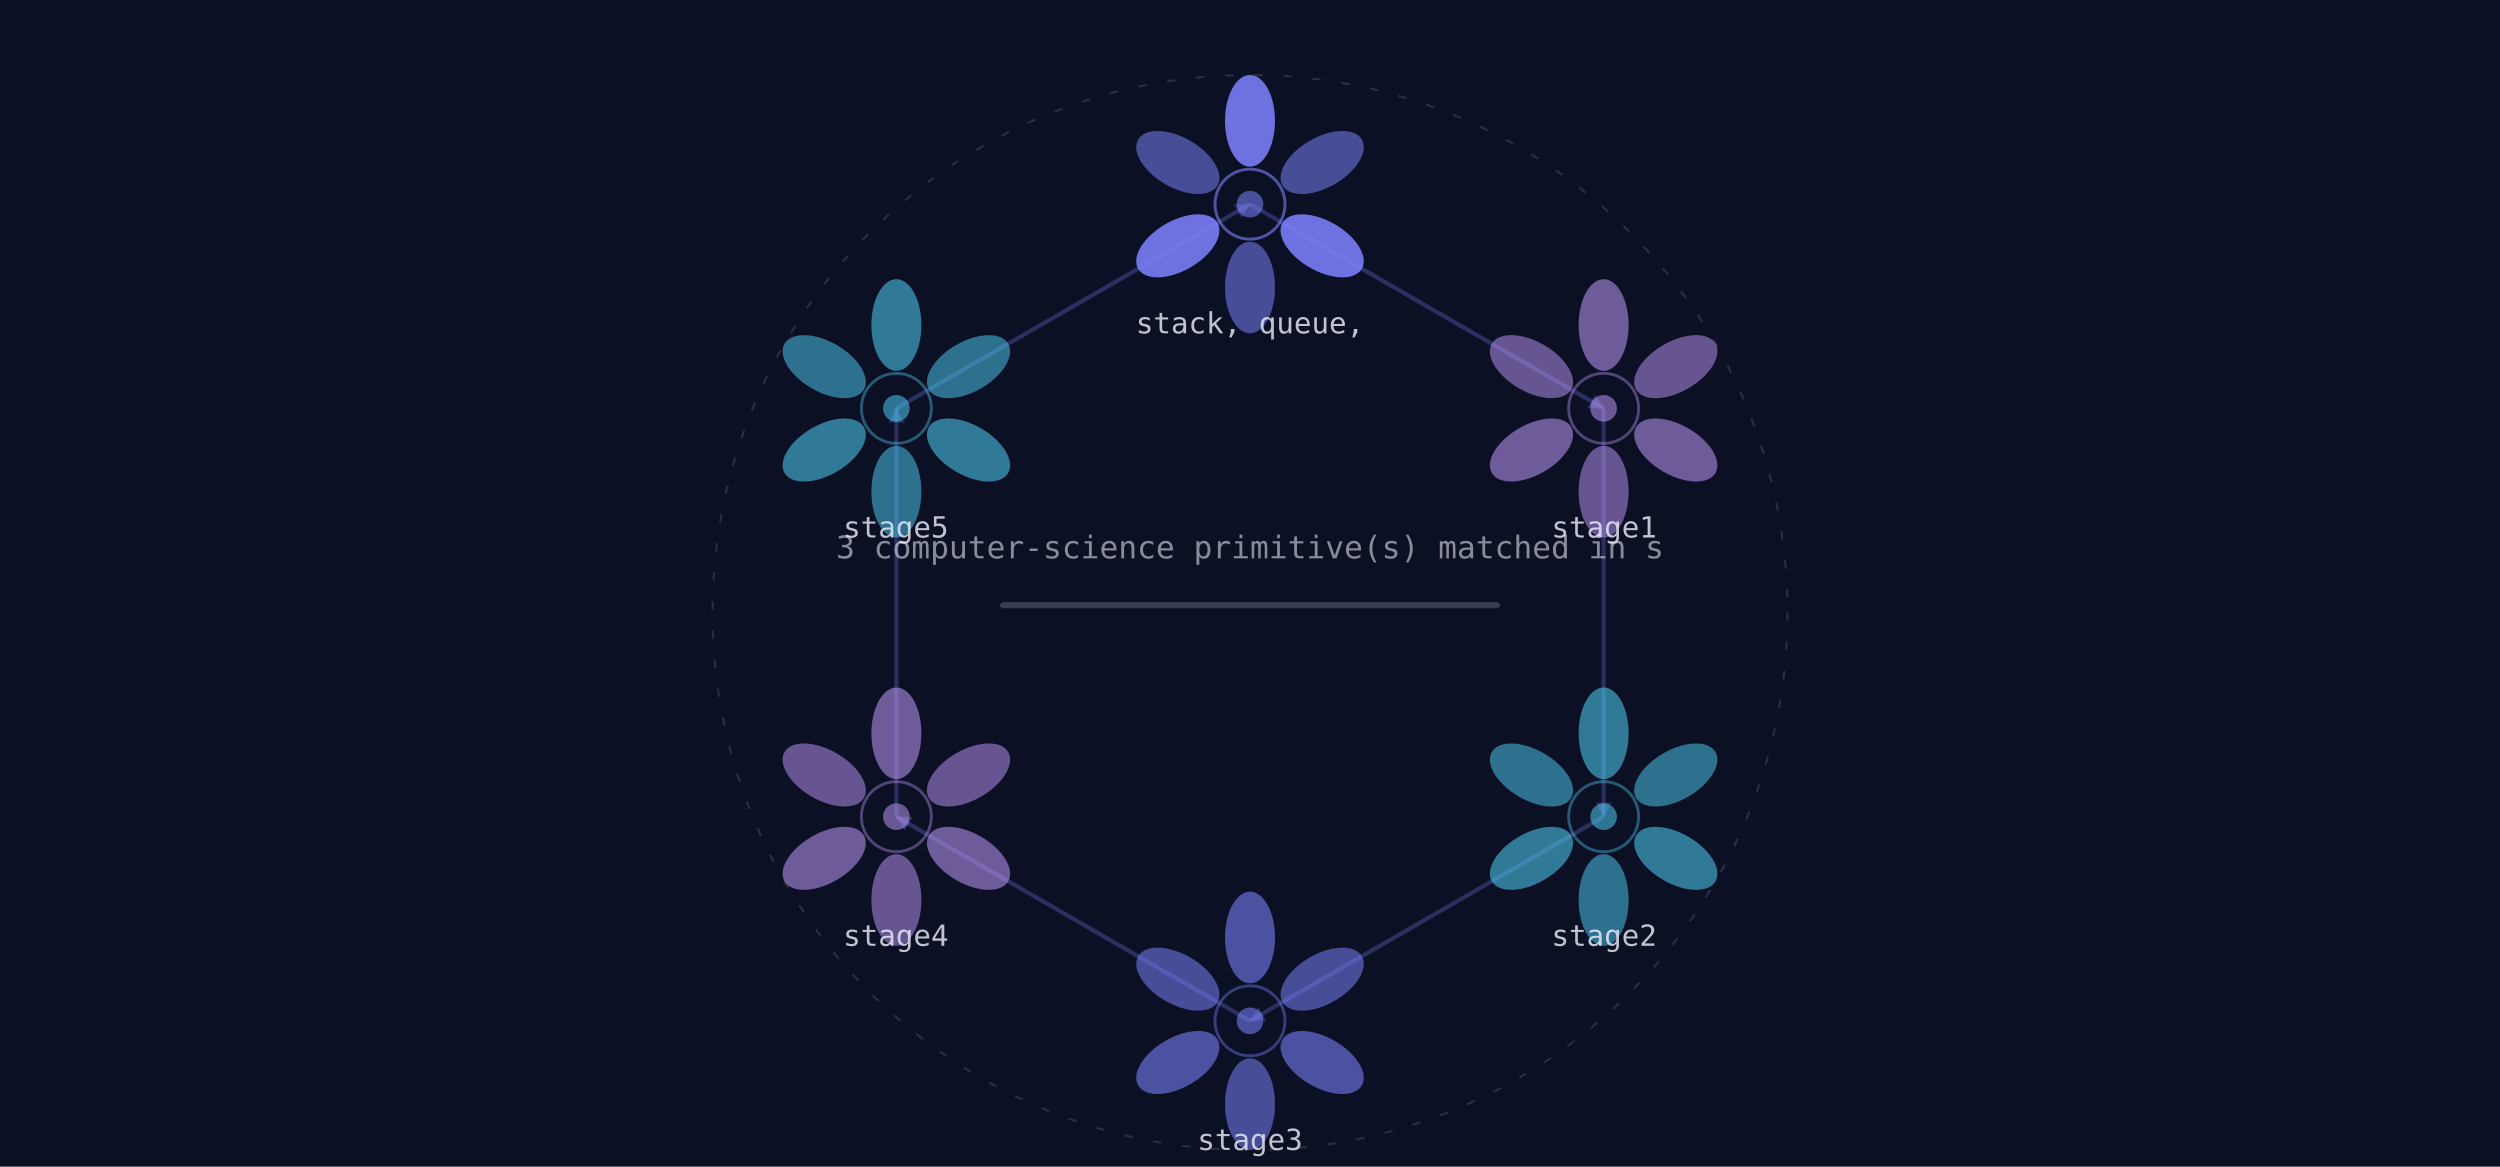
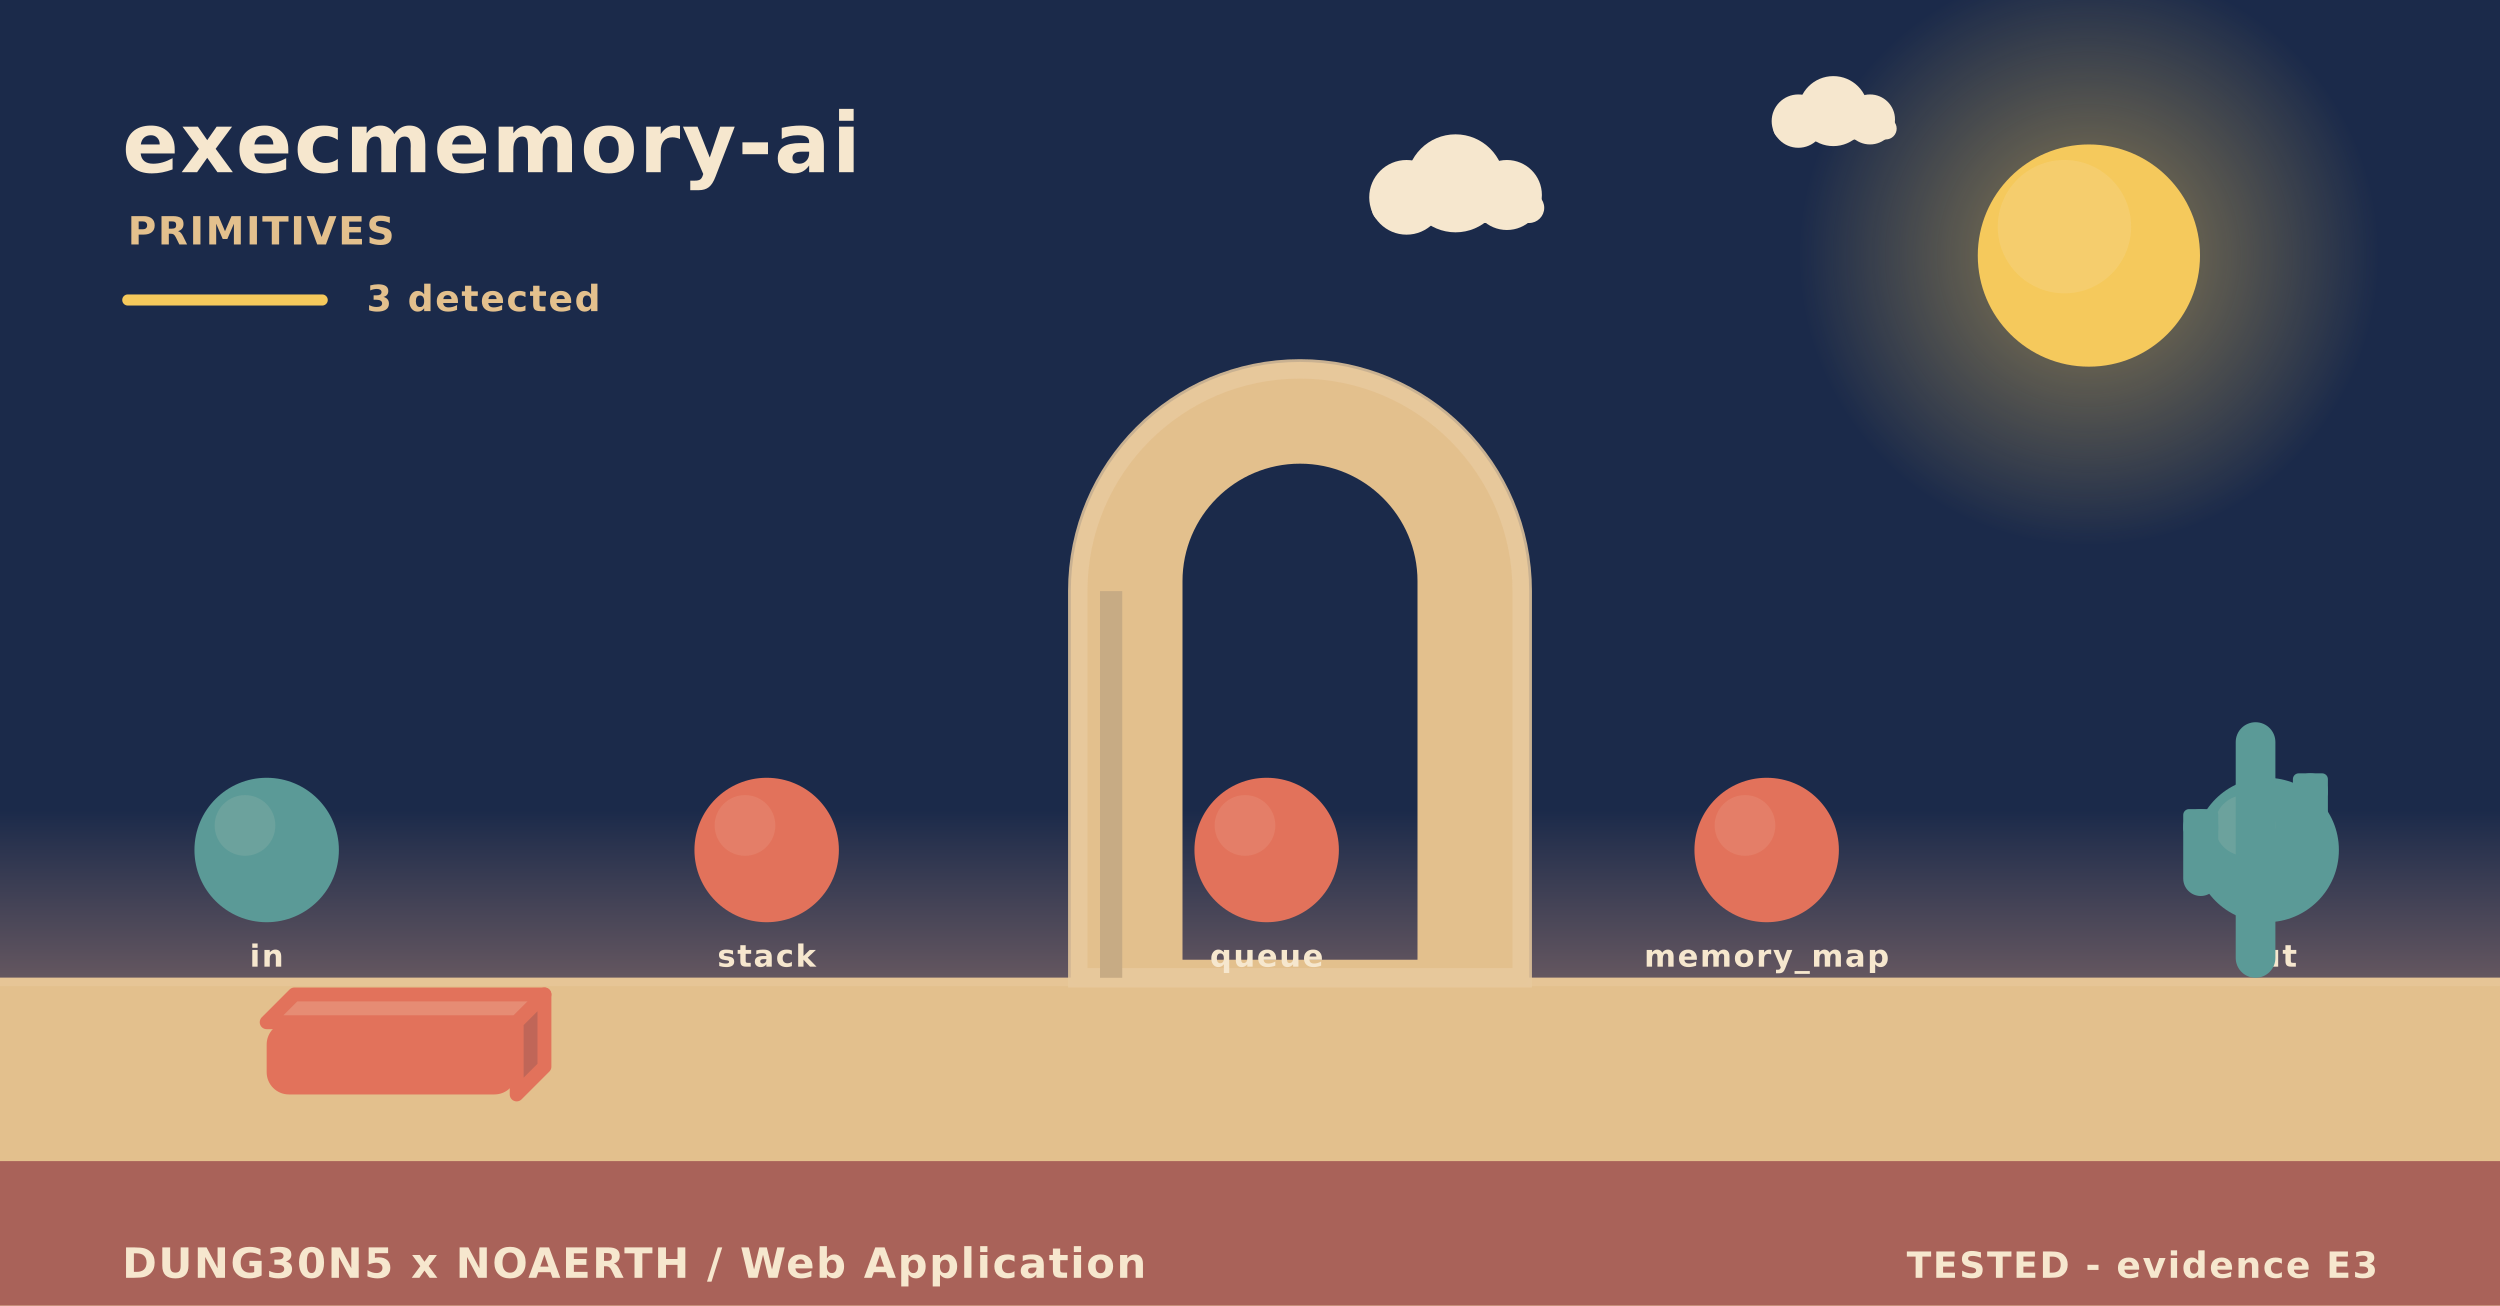
- <svg xmlns="http://www.w3.org/2000/svg" viewBox="0 0 1200 560" width="1200" height="560" role="img" aria-label="execmemory-ai state machine">
-   <rect width="1200" height="560" fill="#0c1024" />
-   <defs>
-     <linearGradient id="gs" x1="0" y1="0" x2="1" y2="1">
-       <stop offset="0%" stop-color="#7c83ff" />
-       <stop offset="100%" stop-color="#b794f4" />
-     </linearGradient>
-   </defs>
-   <circle cx="600.00" cy="294.00" r="258.00" fill="none" stroke="rgba(238,240,251,0.140)" stroke-width="1.00" opacity="1.00" stroke-dasharray="4 10" />
-   <line x1="600.00" y1="98.00" x2="769.74" y2="196.00" stroke="rgba(124,131,255,0.500)" stroke-width="2.00" opacity="0.55" />
-   <polygon points="769.74,196.00 765.75,189.31 761.95,195.89" fill="rgba(124,131,255,0.500)" opacity="0.55" />
-   <line x1="769.74" y1="196.00" x2="769.74" y2="392.00" stroke="rgba(124,131,255,0.500)" stroke-width="2.00" opacity="0.55" />
-   <polygon points="769.74,392.00 773.54,385.20 765.94,385.20" fill="rgba(124,131,255,0.500)" opacity="0.55" />
-   <line x1="769.74" y1="392.00" x2="600.00" y2="490.00" stroke="rgba(124,131,255,0.500)" stroke-width="2.00" opacity="0.55" />
-   <polygon points="600.00,490.00 607.79,489.89 603.99,483.31" fill="rgba(124,131,255,0.500)" opacity="0.55" />
-   <line x1="600.00" y1="490.00" x2="430.26" y2="392.00" stroke="rgba(124,131,255,0.500)" stroke-width="2.00" opacity="0.55" />
-   <polygon points="430.26,392.00 434.25,398.69 438.05,392.11" fill="rgba(124,131,255,0.500)" opacity="0.55" />
-   <line x1="430.26" y1="392.00" x2="430.26" y2="196.00" stroke="rgba(124,131,255,0.500)" stroke-width="2.00" opacity="0.55" />
-   <polygon points="430.26,196.00 426.46,202.80 434.06,202.80" fill="rgba(124,131,255,0.500)" opacity="0.55" />
-   <line x1="430.26" y1="196.00" x2="600.00" y2="98.00" stroke="rgba(124,131,255,0.500)" stroke-width="2.00" opacity="0.55" />
-   <polygon points="600.00,98.00 592.21,98.11 596.01,104.69" fill="rgba(124,131,255,0.500)" opacity="0.55" />
-   <ellipse cx="600.00" cy="58.00" rx="12.00" ry="22.00" fill="rgba(124,131,255,0.900)" opacity="0.95" transform="rotate(0.0 600.00 58.00)" />
-   <ellipse cx="634.64" cy="78.00" rx="12.00" ry="22.00" fill="rgba(124,131,255,0.550)" opacity="0.95" transform="rotate(60.0 634.64 78.00)" />
-   <ellipse cx="634.64" cy="118.00" rx="12.00" ry="22.00" fill="rgba(124,131,255,0.900)" opacity="0.95" transform="rotate(120.0 634.64 118.00)" />
-   <ellipse cx="600.00" cy="138.00" rx="12.00" ry="22.00" fill="rgba(124,131,255,0.550)" opacity="0.95" transform="rotate(180.0 600.00 138.00)" />
-   <ellipse cx="565.36" cy="118.00" rx="12.00" ry="22.00" fill="rgba(124,131,255,0.900)" opacity="0.95" transform="rotate(240.0 565.36 118.00)" />
-   <ellipse cx="565.36" cy="78.00" rx="12.00" ry="22.00" fill="rgba(124,131,255,0.550)" opacity="0.95" transform="rotate(300.0 565.36 78.00)" />
-   <circle cx="600.00" cy="98.00" r="16.80" fill="none" stroke="rgba(124,131,255,0.900)" stroke-width="1.40" opacity="0.66" />
-   <circle cx="600.00" cy="98.00" r="6.40" fill="rgba(124,131,255,0.550)" opacity="1.00" />
-   <text x="600" y="160" font-family="ui-monospace,Menlo,monospace" font-size="14" fill="rgba(238,240,251,0.800)" text-anchor="middle">stack, queue, </text>
-   <ellipse cx="769.74" cy="156.00" rx="12.00" ry="22.00" fill="rgba(183,148,244,0.600)" opacity="0.95" transform="rotate(0.0 769.74 156.00)" />
-   <ellipse cx="804.38" cy="176.00" rx="12.00" ry="22.00" fill="rgba(183,148,244,0.550)" opacity="0.95" transform="rotate(60.0 804.38 176.00)" />
-   <ellipse cx="804.38" cy="216.00" rx="12.00" ry="22.00" fill="rgba(183,148,244,0.600)" opacity="0.95" transform="rotate(120.0 804.38 216.00)" />
-   <ellipse cx="769.74" cy="236.00" rx="12.00" ry="22.00" fill="rgba(183,148,244,0.550)" opacity="0.95" transform="rotate(180.0 769.74 236.00)" />
-   <ellipse cx="735.10" cy="216.00" rx="12.00" ry="22.00" fill="rgba(183,148,244,0.600)" opacity="0.95" transform="rotate(240.0 735.10 216.00)" />
-   <ellipse cx="735.10" cy="176.00" rx="12.00" ry="22.00" fill="rgba(183,148,244,0.550)" opacity="0.95" transform="rotate(300.0 735.10 176.00)" />
-   <circle cx="769.74" cy="196.00" r="16.80" fill="none" stroke="rgba(183,148,244,0.600)" stroke-width="1.40" opacity="0.66" />
-   <circle cx="769.74" cy="196.00" r="6.40" fill="rgba(183,148,244,0.550)" opacity="1.00" />
-   <text x="770" y="258" font-family="ui-monospace,Menlo,monospace" font-size="14" fill="rgba(238,240,251,0.800)" text-anchor="middle">stage1</text>
-   <ellipse cx="769.74" cy="352.00" rx="12.00" ry="22.00" fill="rgba(76,201,240,0.600)" opacity="0.95" transform="rotate(0.0 769.74 352.00)" />
-   <ellipse cx="804.38" cy="372.00" rx="12.00" ry="22.00" fill="rgba(76,201,240,0.550)" opacity="0.95" transform="rotate(60.0 804.38 372.00)" />
-   <ellipse cx="804.38" cy="412.00" rx="12.00" ry="22.00" fill="rgba(76,201,240,0.600)" opacity="0.95" transform="rotate(120.0 804.38 412.00)" />
-   <ellipse cx="769.74" cy="432.00" rx="12.00" ry="22.00" fill="rgba(76,201,240,0.550)" opacity="0.95" transform="rotate(180.0 769.74 432.00)" />
-   <ellipse cx="735.10" cy="412.00" rx="12.00" ry="22.00" fill="rgba(76,201,240,0.600)" opacity="0.95" transform="rotate(240.0 735.10 412.00)" />
-   <ellipse cx="735.10" cy="372.00" rx="12.00" ry="22.00" fill="rgba(76,201,240,0.550)" opacity="0.95" transform="rotate(300.0 735.10 372.00)" />
-   <circle cx="769.74" cy="392.00" r="16.80" fill="none" stroke="rgba(76,201,240,0.600)" stroke-width="1.40" opacity="0.66" />
-   <circle cx="769.74" cy="392.00" r="6.40" fill="rgba(76,201,240,0.550)" opacity="1.00" />
-   <text x="770" y="454" font-family="ui-monospace,Menlo,monospace" font-size="14" fill="rgba(238,240,251,0.800)" text-anchor="middle">stage2</text>
-   <ellipse cx="600.00" cy="450.00" rx="12.00" ry="22.00" fill="rgba(124,131,255,0.600)" opacity="0.95" transform="rotate(0.0 600.00 450.00)" />
-   <ellipse cx="634.64" cy="470.00" rx="12.00" ry="22.00" fill="rgba(124,131,255,0.550)" opacity="0.95" transform="rotate(60.0 634.64 470.00)" />
-   <ellipse cx="634.64" cy="510.00" rx="12.00" ry="22.00" fill="rgba(124,131,255,0.600)" opacity="0.95" transform="rotate(120.0 634.64 510.00)" />
-   <ellipse cx="600.00" cy="530.00" rx="12.00" ry="22.00" fill="rgba(124,131,255,0.550)" opacity="0.95" transform="rotate(180.0 600.00 530.00)" />
-   <ellipse cx="565.36" cy="510.00" rx="12.00" ry="22.00" fill="rgba(124,131,255,0.600)" opacity="0.95" transform="rotate(240.0 565.36 510.00)" />
-   <ellipse cx="565.36" cy="470.00" rx="12.00" ry="22.00" fill="rgba(124,131,255,0.550)" opacity="0.95" transform="rotate(300.0 565.36 470.00)" />
-   <circle cx="600.00" cy="490.00" r="16.80" fill="none" stroke="rgba(124,131,255,0.600)" stroke-width="1.40" opacity="0.66" />
-   <circle cx="600.00" cy="490.00" r="6.40" fill="rgba(124,131,255,0.550)" opacity="1.00" />
-   <text x="600" y="552" font-family="ui-monospace,Menlo,monospace" font-size="14" fill="rgba(238,240,251,0.800)" text-anchor="middle">stage3</text>
-   <ellipse cx="430.26" cy="352.00" rx="12.00" ry="22.00" fill="rgba(183,148,244,0.600)" opacity="0.95" transform="rotate(0.0 430.26 352.00)" />
-   <ellipse cx="464.90" cy="372.00" rx="12.00" ry="22.00" fill="rgba(183,148,244,0.550)" opacity="0.95" transform="rotate(60.0 464.90 372.00)" />
-   <ellipse cx="464.90" cy="412.00" rx="12.00" ry="22.00" fill="rgba(183,148,244,0.600)" opacity="0.95" transform="rotate(120.0 464.90 412.00)" />
-   <ellipse cx="430.26" cy="432.00" rx="12.00" ry="22.00" fill="rgba(183,148,244,0.550)" opacity="0.95" transform="rotate(180.0 430.26 432.00)" />
-   <ellipse cx="395.62" cy="412.00" rx="12.00" ry="22.00" fill="rgba(183,148,244,0.600)" opacity="0.95" transform="rotate(240.0 395.62 412.00)" />
-   <ellipse cx="395.62" cy="372.00" rx="12.00" ry="22.00" fill="rgba(183,148,244,0.550)" opacity="0.95" transform="rotate(300.0 395.62 372.00)" />
-   <circle cx="430.26" cy="392.00" r="16.80" fill="none" stroke="rgba(183,148,244,0.600)" stroke-width="1.40" opacity="0.66" />
-   <circle cx="430.26" cy="392.00" r="6.40" fill="rgba(183,148,244,0.550)" opacity="1.00" />
-   <text x="430" y="454" font-family="ui-monospace,Menlo,monospace" font-size="14" fill="rgba(238,240,251,0.800)" text-anchor="middle">stage4</text>
-   <ellipse cx="430.26" cy="156.00" rx="12.00" ry="22.00" fill="rgba(76,201,240,0.600)" opacity="0.95" transform="rotate(0.0 430.26 156.00)" />
-   <ellipse cx="464.90" cy="176.00" rx="12.00" ry="22.00" fill="rgba(76,201,240,0.550)" opacity="0.95" transform="rotate(60.0 464.90 176.00)" />
-   <ellipse cx="464.90" cy="216.00" rx="12.00" ry="22.00" fill="rgba(76,201,240,0.600)" opacity="0.95" transform="rotate(120.0 464.90 216.00)" />
-   <ellipse cx="430.26" cy="236.00" rx="12.00" ry="22.00" fill="rgba(76,201,240,0.550)" opacity="0.95" transform="rotate(180.0 430.26 236.00)" />
-   <ellipse cx="395.62" cy="216.00" rx="12.00" ry="22.00" fill="rgba(76,201,240,0.600)" opacity="0.95" transform="rotate(240.0 395.62 216.00)" />
-   <ellipse cx="395.62" cy="176.00" rx="12.00" ry="22.00" fill="rgba(76,201,240,0.550)" opacity="0.95" transform="rotate(300.0 395.62 176.00)" />
-   <circle cx="430.26" cy="196.00" r="16.80" fill="none" stroke="rgba(76,201,240,0.600)" stroke-width="1.40" opacity="0.66" />
-   <circle cx="430.26" cy="196.00" r="6.40" fill="rgba(76,201,240,0.550)" opacity="1.00" />
-   <text x="430" y="258" font-family="ui-monospace,Menlo,monospace" font-size="14" fill="rgba(238,240,251,0.800)" text-anchor="middle">stage5</text>
-   <rect x="480.00" y="289.00" width="240.00" height="3.00" rx="2.00" fill="rgba(238,240,251,0.200)" opacity="1.00" />
-   <text x="600" y="268" font-family="ui-monospace,Menlo,monospace" font-size="15" fill="rgba(238,240,251,0.550)" text-anchor="middle">3 computer-science primitive(s) matched in s</text>
+ <svg xmlns="http://www.w3.org/2000/svg" width="900" height="470" viewBox="0 0 900 470" role="img" aria-label="execmemory-ai - how it behaves">
+   <linearGradient id="skys" x1="0" y1="0" x2="0" y2="1">
+     <stop offset="0" stop-color="#1b2a4a" />
+     <stop offset="0.62" stop-color="#1b2a4a" />
+     <stop offset="1" stop-color="#f3ad8a" />
+   </linearGradient>
+   <rect width="900" height="470" fill="url(#skys)" />
+   <radialGradient id="suns">
+     <stop offset="0.35" stop-color="#f5c95c" stop-opacity="0.34" />
+     <stop offset="1" stop-color="#f5c95c" stop-opacity="0" />
+   </radialGradient>
+   <circle cx="752" cy="92" r="104" fill="url(#suns)" />
+   <circle cx="752" cy="92" r="40" fill="#f5c95c" />
+   <circle cx="743.2" cy="81.6" r="24" fill="#f5d27e" opacity="0.5" />
+   <g>
+     <circle cx="524" cy="66" r="17.64" fill="#f6e7ce" />
+     <circle cx="506.36" cy="71.04" r="13.44" fill="#f6e7ce" />
+     <circle cx="542.48" cy="70.2" r="12.6" fill="#f6e7ce" />
+     <rect x="493.76" y="69.36" width="62.16" height="10.92" rx="5.46" fill="#f6e7ce" />
+   </g>
+   <g>
+     <circle cx="660" cy="40" r="12.6" fill="#f6e7ce" />
+     <circle cx="647.4" cy="43.6" r="9.6" fill="#f6e7ce" />
+     <circle cx="673.2" cy="43" r="9" fill="#f6e7ce" />
+     <rect x="638.4" y="42.4" width="44.4" height="7.8" rx="3.9" fill="#f6e7ce" />
+   </g>
+   <rect x="0" y="352" width="900" height="118" fill="#e3c08d" />
+   <rect x="0" y="352" width="900" height="3" fill="#e6c596" />
+   <text x="44" y="62" font-family="Verdana,DejaVu Sans,sans-serif" font-size="30" font-weight="700" letter-spacing="0.6" fill="#f6e7ce" text-anchor="start">execmemory-ai</text>
+   <text x="46" y="88" font-family="Verdana,DejaVu Sans,sans-serif" font-size="14" font-weight="700" letter-spacing="0.6" fill="#e3c08d" text-anchor="start">PRIMITIVES</text>
+   <rect x="44" y="106" width="74" height="4" rx="2" fill="#f5c95c" />
+   <text x="132" y="112" font-family="Verdana,DejaVu Sans,sans-serif" font-size="13" font-weight="700" letter-spacing="0.6" fill="#e3c08d" text-anchor="start">3 detected</text>
+   <path d="M388,352 L388,212.8 A80,80 0 0 1 548,212.8 L548,352 Z M423.2,348 L423.2,209.22 A44.8,44.8 0 0 1 512.8,209.22 L512.8,348 Z" fill="#e3c08d" fill-rule="evenodd" stroke="#e3c08d" stroke-width="5" stroke-linejoin="round" />
+   <path d="M388,352 L388,212.8 A80,80 0 0 1 548,212.8 L548,352 Z" fill="none" stroke="#e8c99d" stroke-width="7" stroke-linecap="round" opacity="0.85" />
+   <rect x="396" y="212.8" width="8" height="139.2" fill="#c7ab84" />
+   <circle cx="96" cy="306" r="26" fill="#5b9a97" />
+   <circle cx="88.2" cy="297.16" r="10.92" fill="#7aa9a2" opacity="0.55" />
+   <text x="96" y="348" font-family="Verdana,DejaVu Sans,sans-serif" font-size="11" font-weight="700" letter-spacing="0.6" fill="#f6e7ce" text-anchor="middle">in</text>
+   <circle cx="276" cy="306" r="26" fill="#e2725b" />
+   <circle cx="268.2" cy="297.16" r="10.92" fill="#e68972" opacity="0.55" />
+   <text x="276" y="348" font-family="Verdana,DejaVu Sans,sans-serif" font-size="11" font-weight="700" letter-spacing="0.6" fill="#f6e7ce" text-anchor="middle">stack</text>
+   <circle cx="456" cy="306" r="26" fill="#e2725b" />
+   <circle cx="448.2" cy="297.16" r="10.92" fill="#e68972" opacity="0.55" />
+   <text x="456" y="348" font-family="Verdana,DejaVu Sans,sans-serif" font-size="11" font-weight="700" letter-spacing="0.6" fill="#f6e7ce" text-anchor="middle">queue</text>
+   <circle cx="636" cy="306" r="26" fill="#e2725b" />
+   <circle cx="628.2" cy="297.16" r="10.92" fill="#e68972" opacity="0.55" />
+   <text x="636" y="348" font-family="Verdana,DejaVu Sans,sans-serif" font-size="11" font-weight="700" letter-spacing="0.6" fill="#f6e7ce" text-anchor="middle">memory_map</text>
+   <circle cx="816" cy="306" r="26" fill="#5b9a97" />
+   <circle cx="808.2" cy="297.16" r="10.92" fill="#7aa9a2" opacity="0.55" />
+   <text x="816" y="348" font-family="Verdana,DejaVu Sans,sans-serif" font-size="11" font-weight="700" letter-spacing="0.6" fill="#f6e7ce" text-anchor="middle">out</text>
+   <path d="M96,368 L186,368 L196,358 L106,358 Z" fill="#e68c74" stroke="#e2725b" stroke-width="5" stroke-linejoin="round" />
+   <path d="M186,368 L196,358 L196,384 L186,394 Z" fill="#c06658" stroke="#e2725b" stroke-width="5" stroke-linejoin="round" />
+   <rect x="96" y="368" width="90" height="26" rx="8" fill="#e2725b" />
+   <rect x="804.86" y="260" width="14.28" height="92" rx="7.14" fill="#5b9a97" />
+   <rect x="785.96" y="291.28" width="12.6" height="31.28" rx="6.3" fill="#5b9a97" />
+   <rect x="785.96" y="291.28" width="12.6" height="9.2" rx="2.1" fill="#5b9a97" />
+   <rect x="825.44" y="278.4" width="12.6" height="31.28" rx="6.3" fill="#5b9a97" />
+   <rect x="825.44" y="278.4" width="12.6" height="9.2" rx="2.1" fill="#5b9a97" />
+   <rect x="0" y="418" width="900" height="52" rx="0" fill="#a65c56" opacity="0.94" />
+   <text x="44" y="460" font-family="Verdana,DejaVu Sans,sans-serif" font-size="15" font-weight="700" letter-spacing="0.6" fill="#f6e7ce" text-anchor="start">DUNG30N5 x NOAERTH  /  Web Application</text>
+   <text x="856" y="460" font-family="Verdana,DejaVu Sans,sans-serif" font-size="13" font-weight="700" letter-spacing="0.6" fill="#f6e7ce" text-anchor="end">TESTED  -  evidence E3</text>
</svg>
